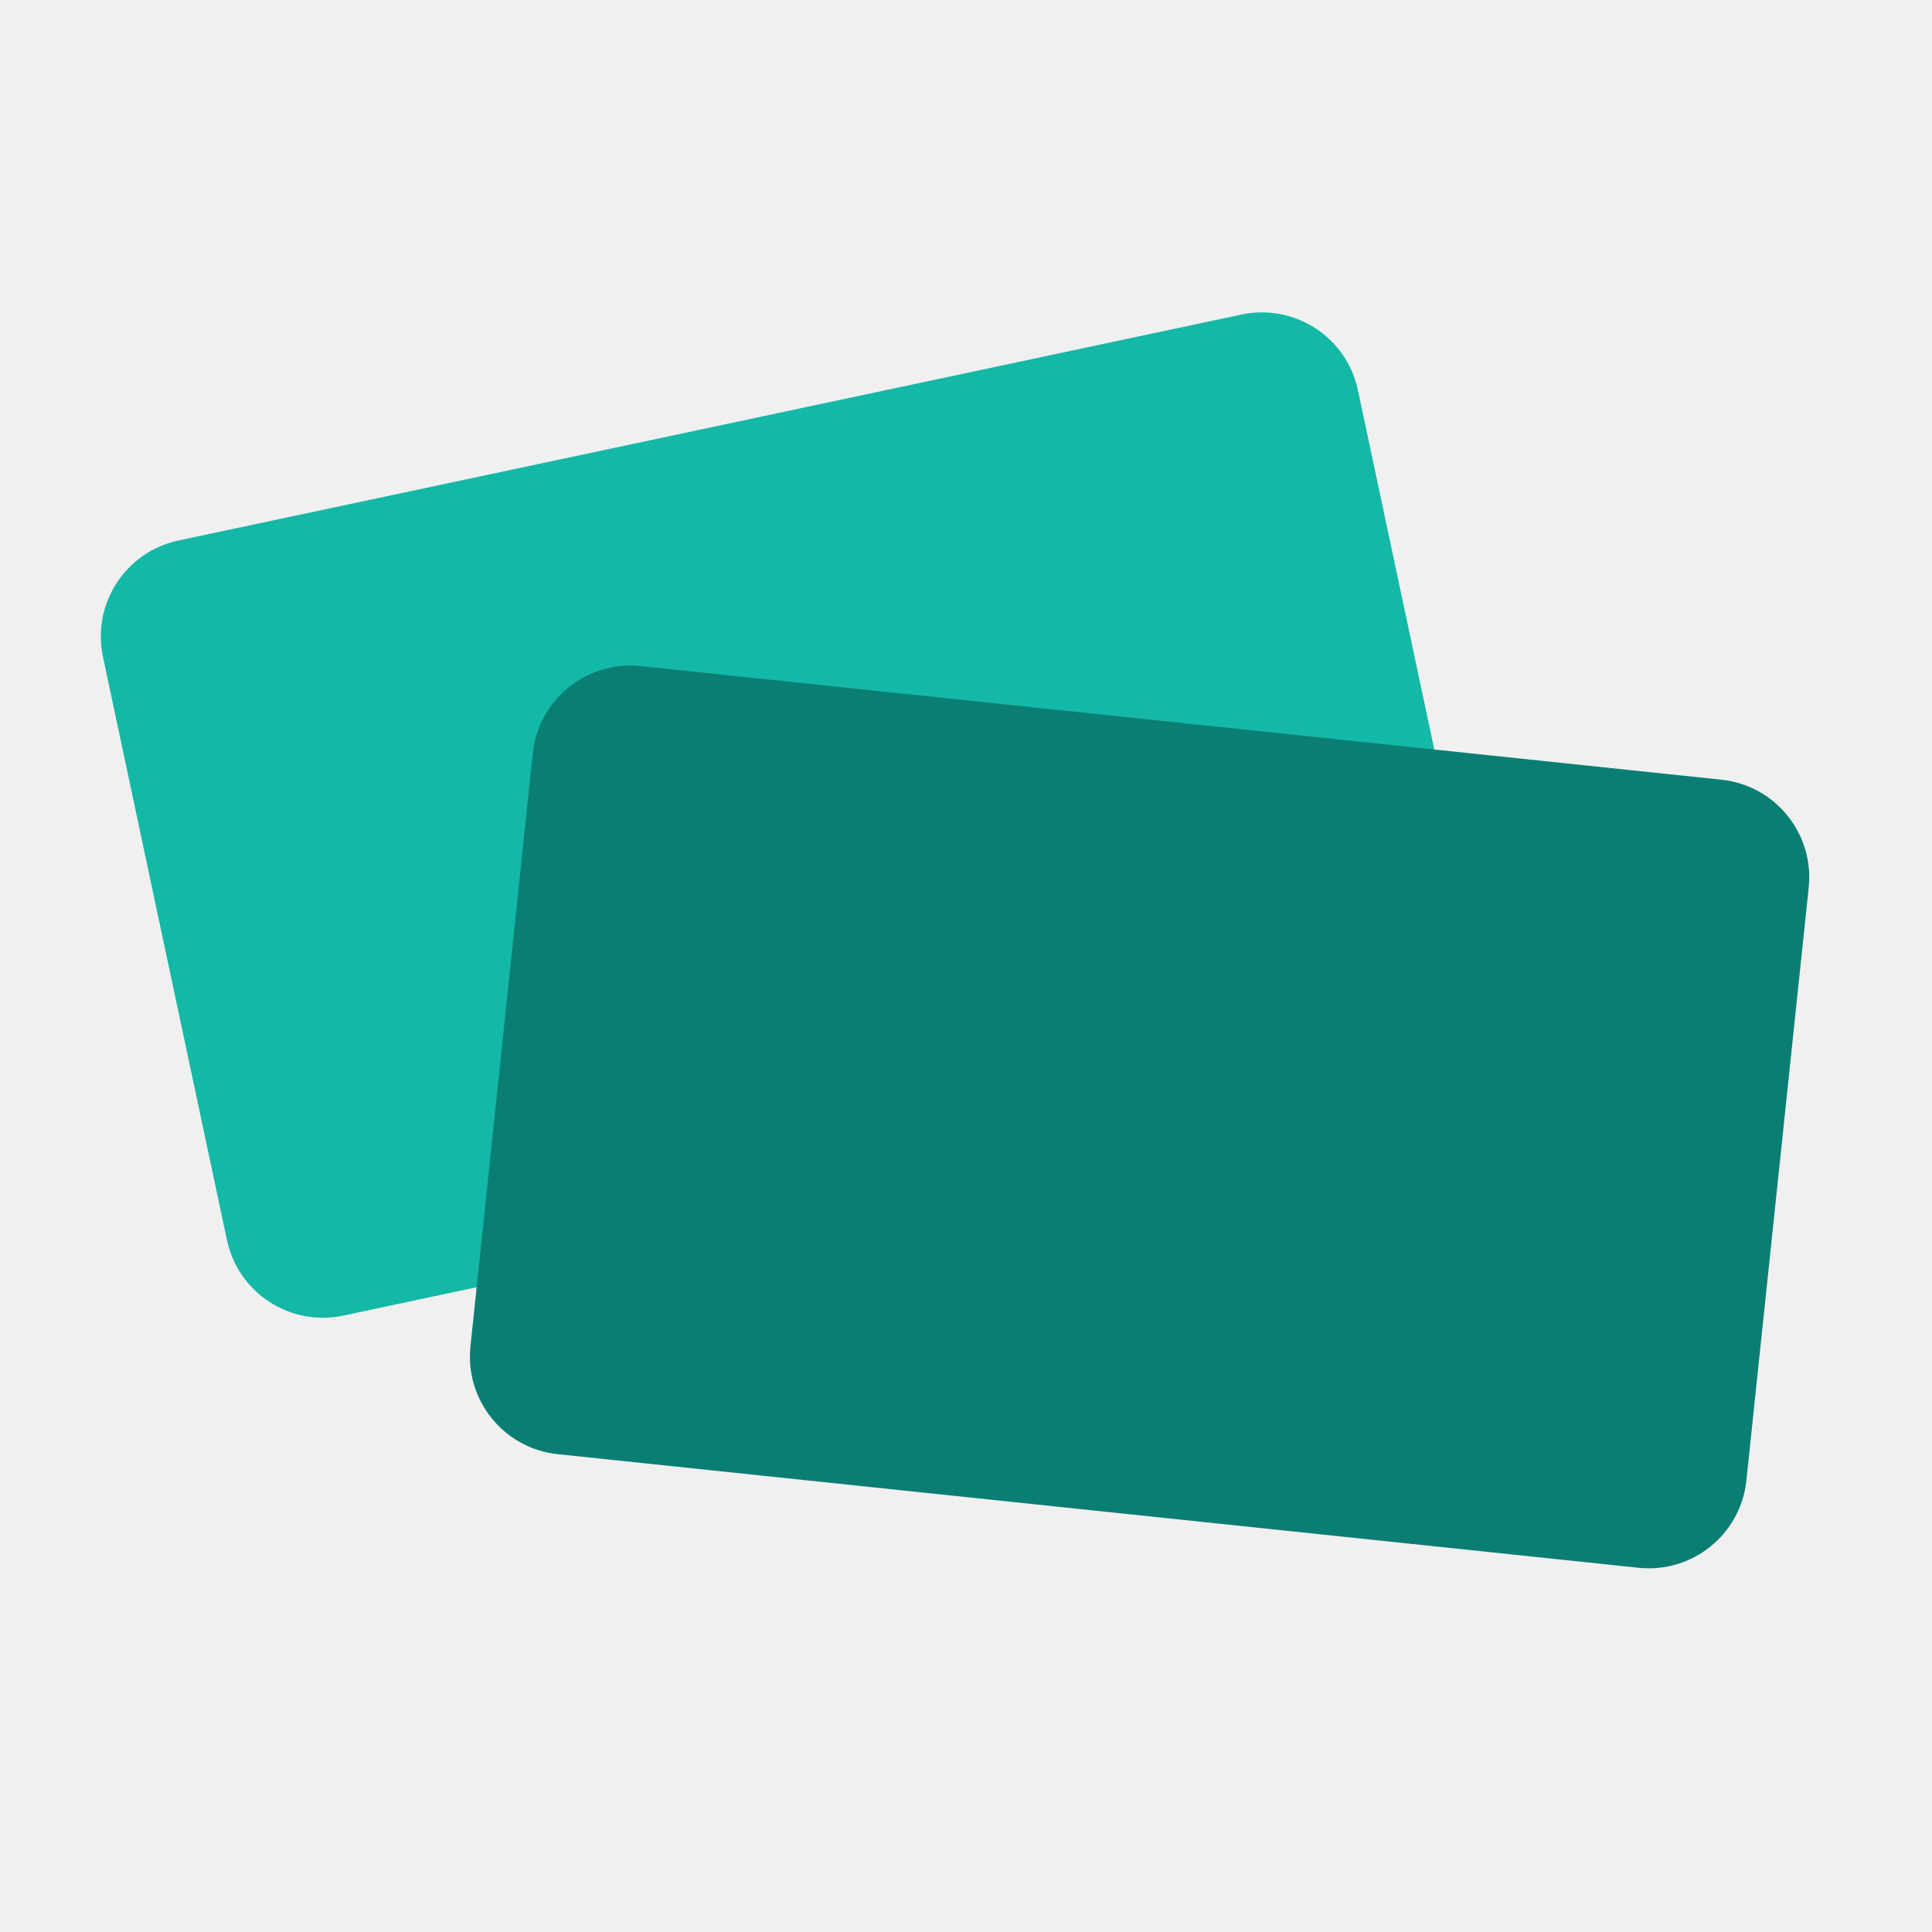
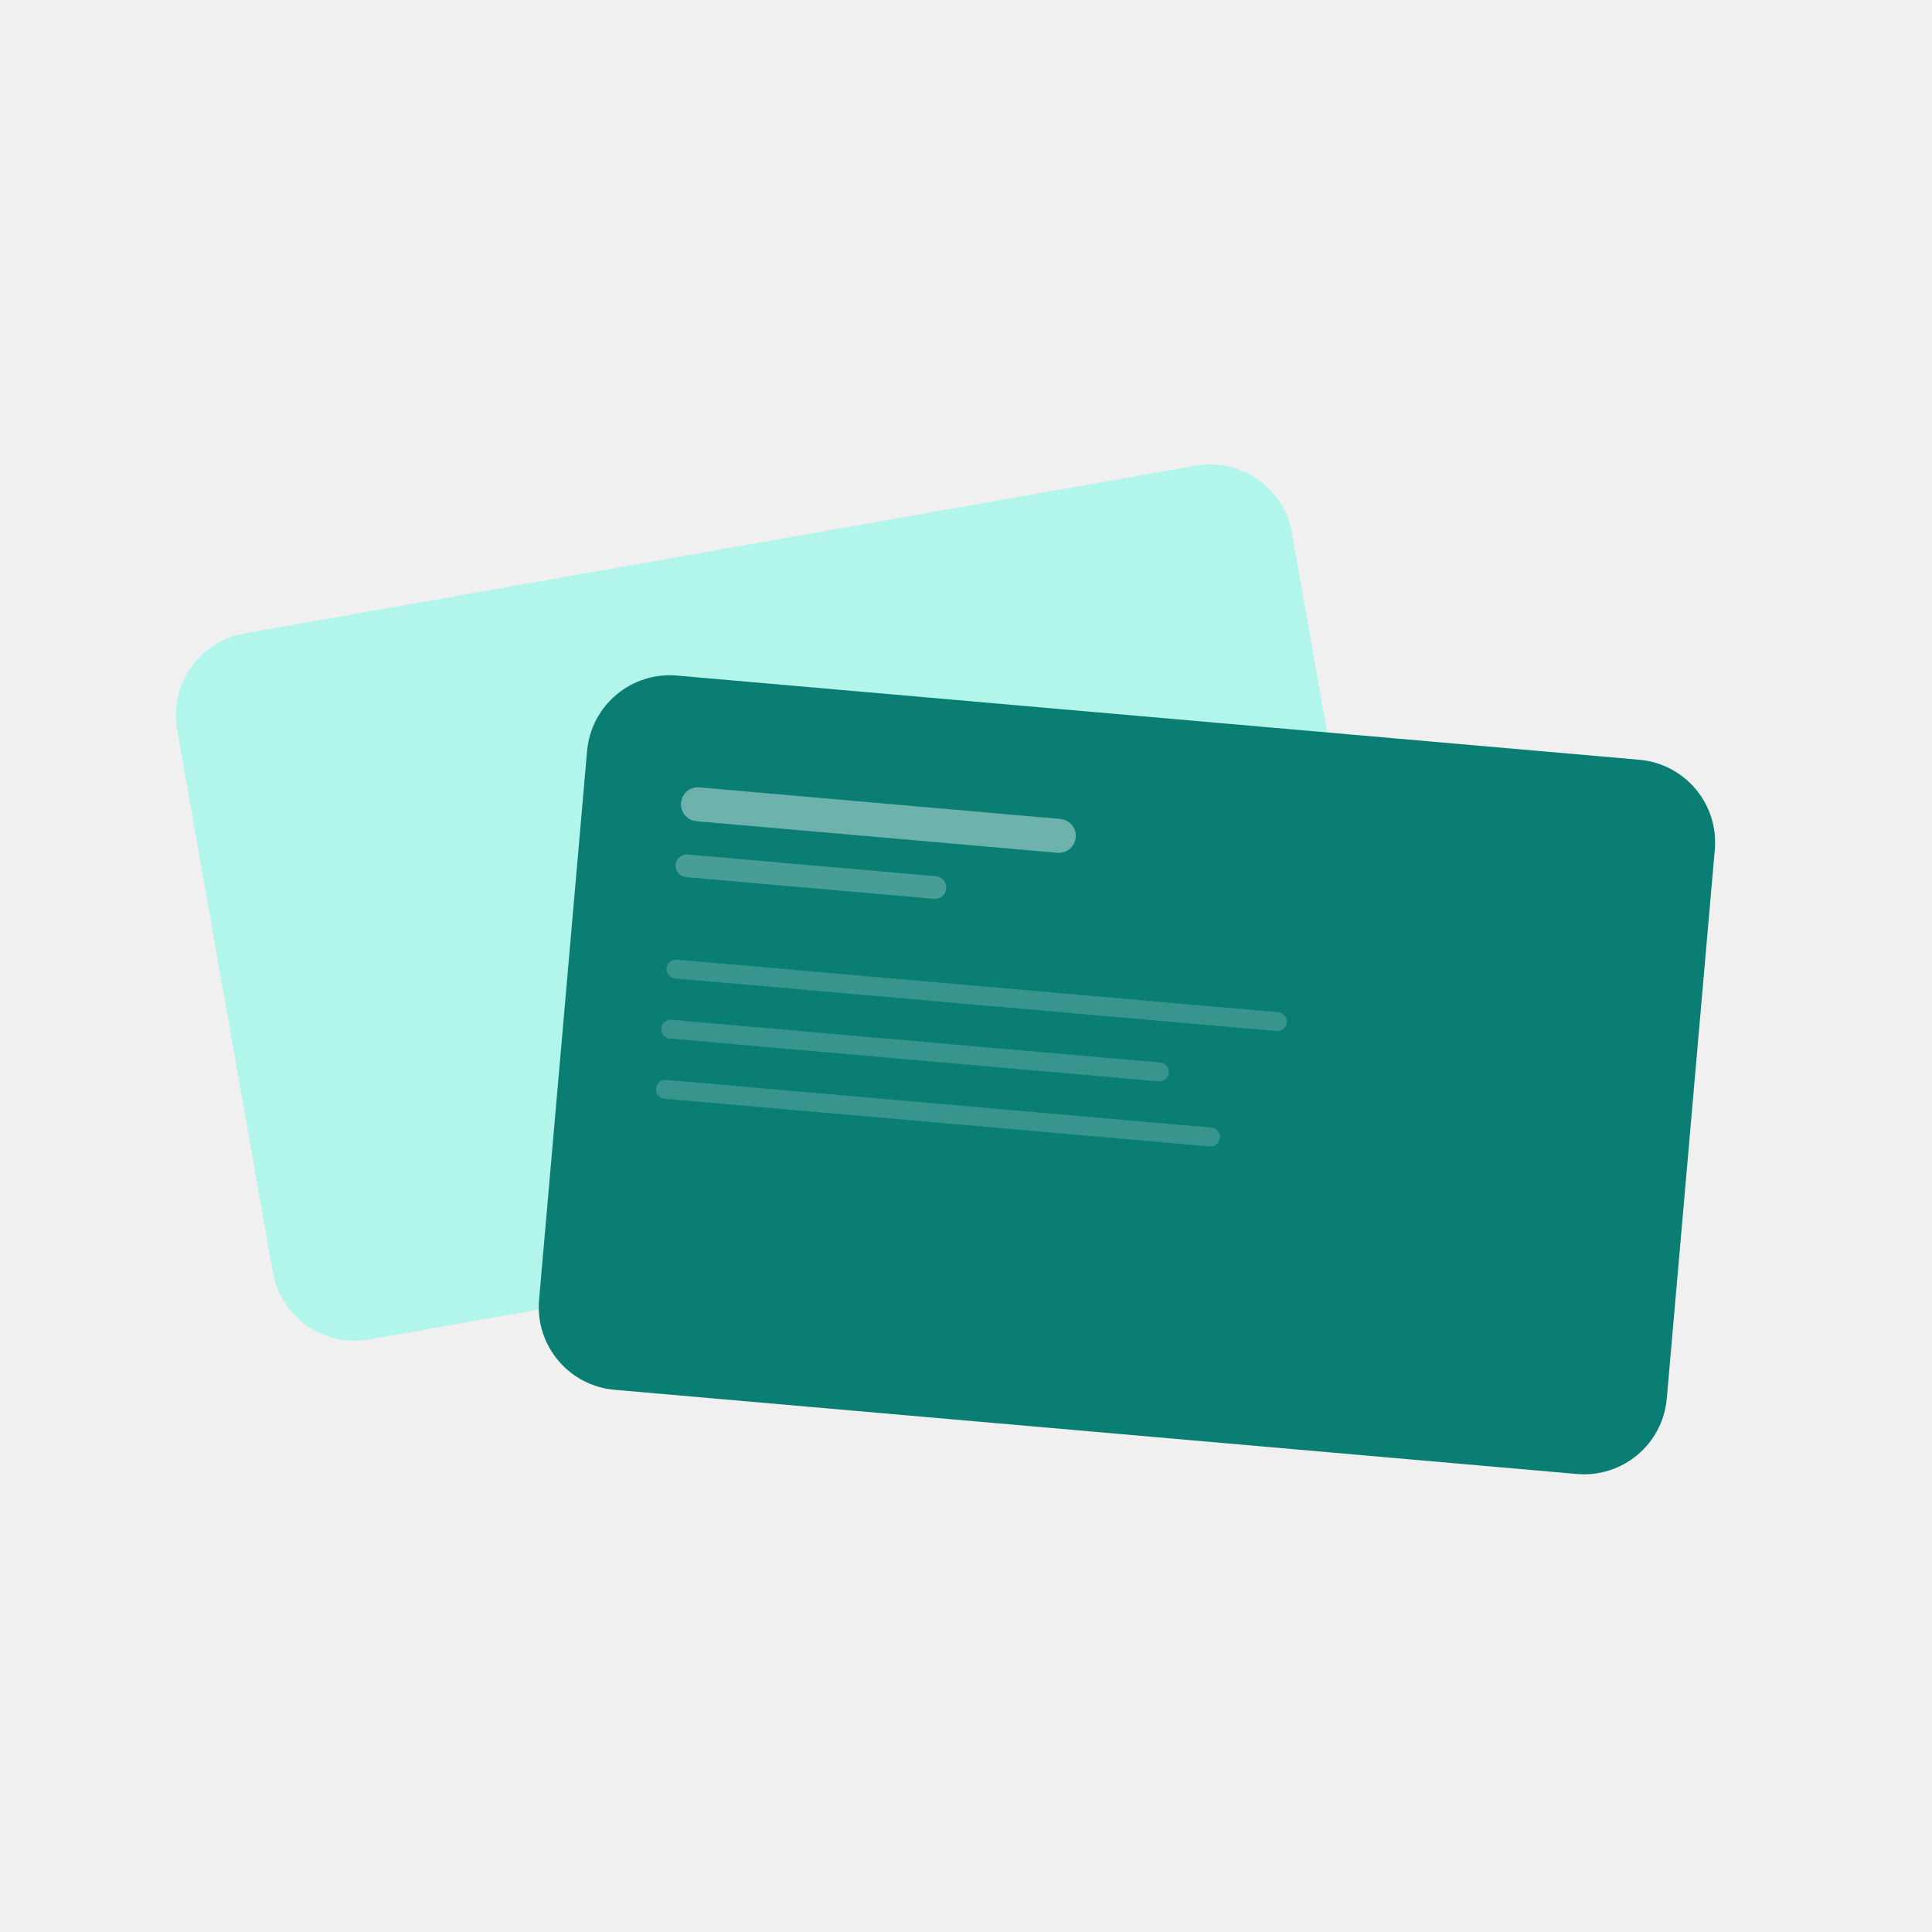
<svg xmlns="http://www.w3.org/2000/svg" viewBox="0 0 512 512" width="512" height="512">
-   <rect x="40" y="111" width="340" height="210" rx="26" fill="#14B8A6" transform="rotate(-12 210 216)" />
-   <rect x="132" y="191" width="340" height="210" rx="26" fill="#0B7E74" transform="rotate(6 302 296)" />
+   <g transform="rotate(-10 256 256) translate(-45 -25)">
+     <rect x="106" y="161" width="300" height="190" rx="22" fill="#B2F5EA" />
+   </g>
+   <g transform="rotate(5 256 256) translate(45 25)">
+     <rect x="106" y="161" width="300" height="190" rx="22" fill="#0B7E74" />
+     <rect x="132" y="190" width="105" height="9" rx="4.5" fill="#fff" opacity="0.4" />
+     <rect x="132" y="208" width="72" height="6" rx="3" fill="#fff" opacity="0.25" />
+     <rect x="132" y="236" width="165" height="5" rx="2.5" fill="#fff" opacity="0.18" />
+     <rect x="132" y="252" width="135" height="5" rx="2.5" fill="#fff" opacity="0.18" />
+     <rect x="132" y="268" width="150" height="5" rx="2.5" fill="#fff" opacity="0.18" />
+   </g>
</svg>
